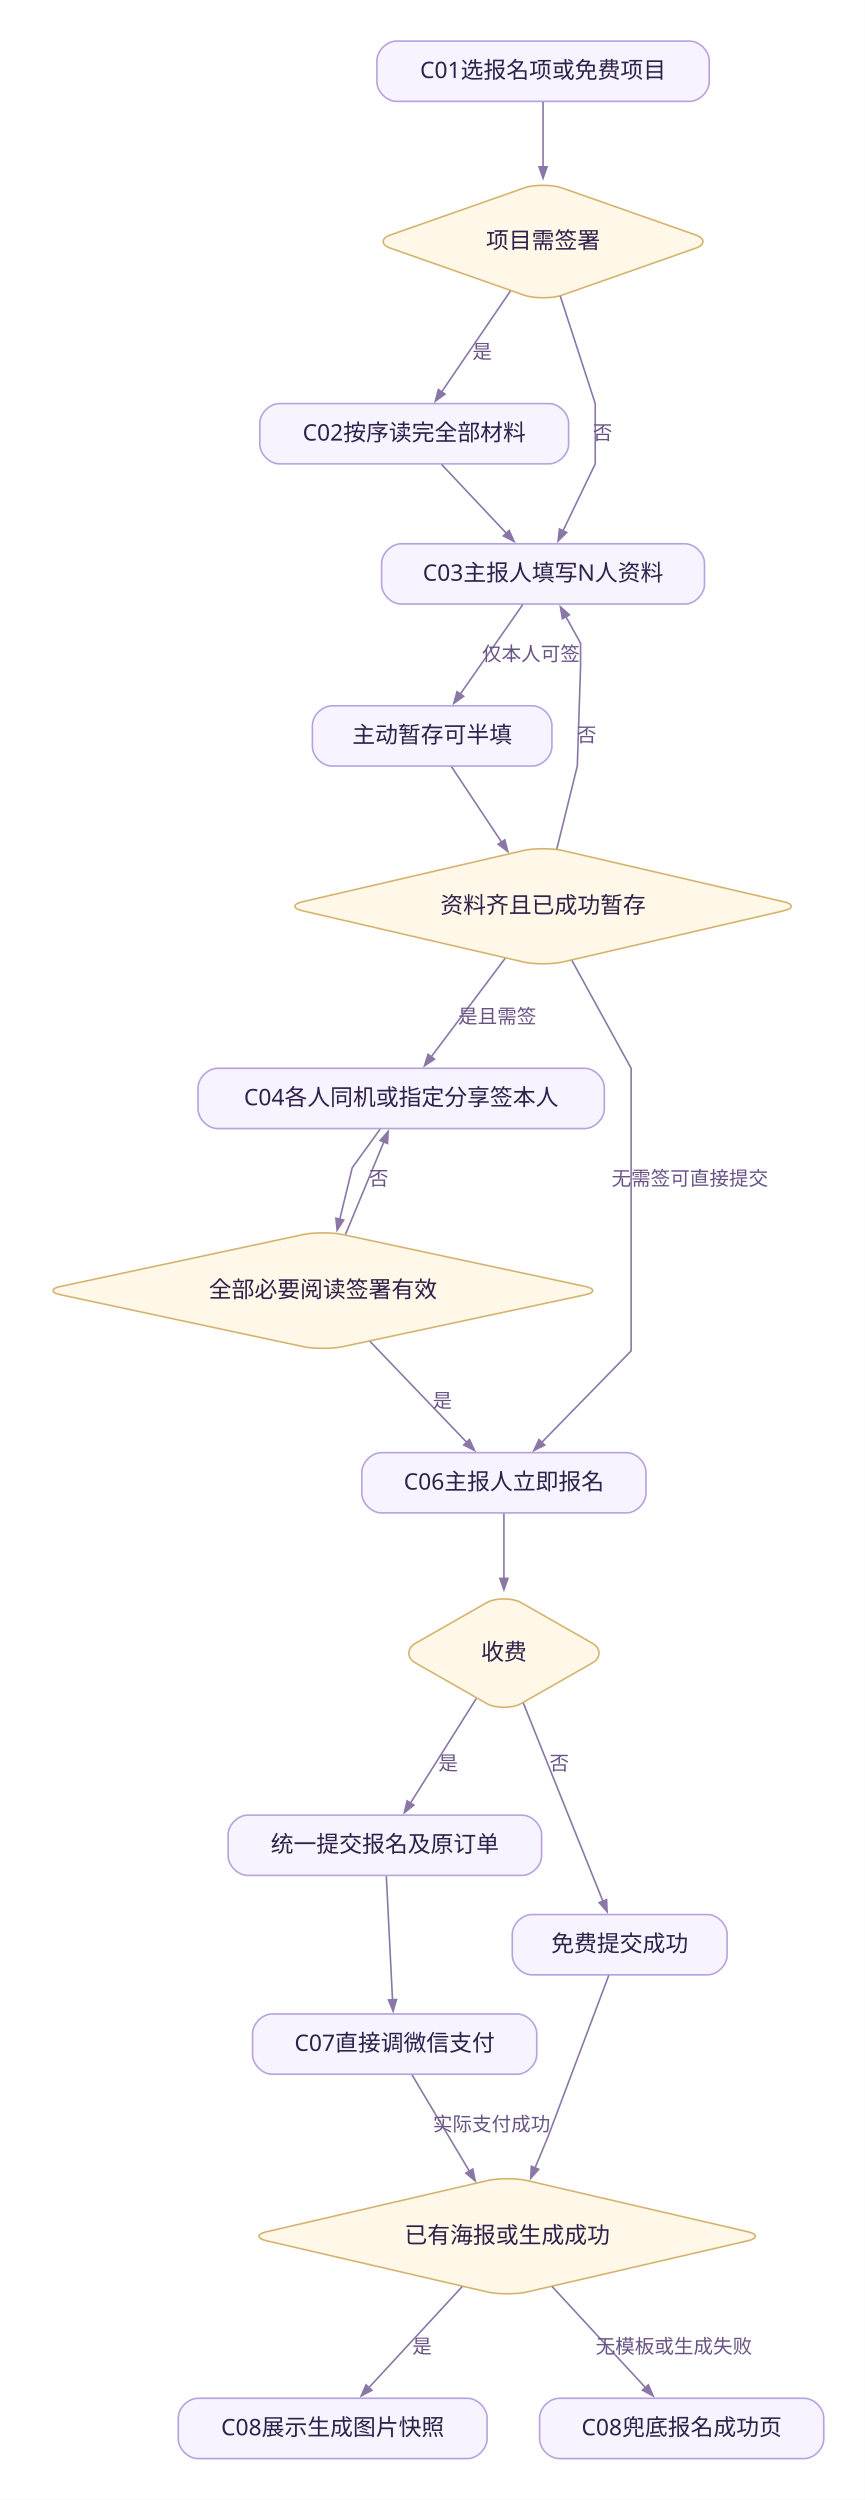
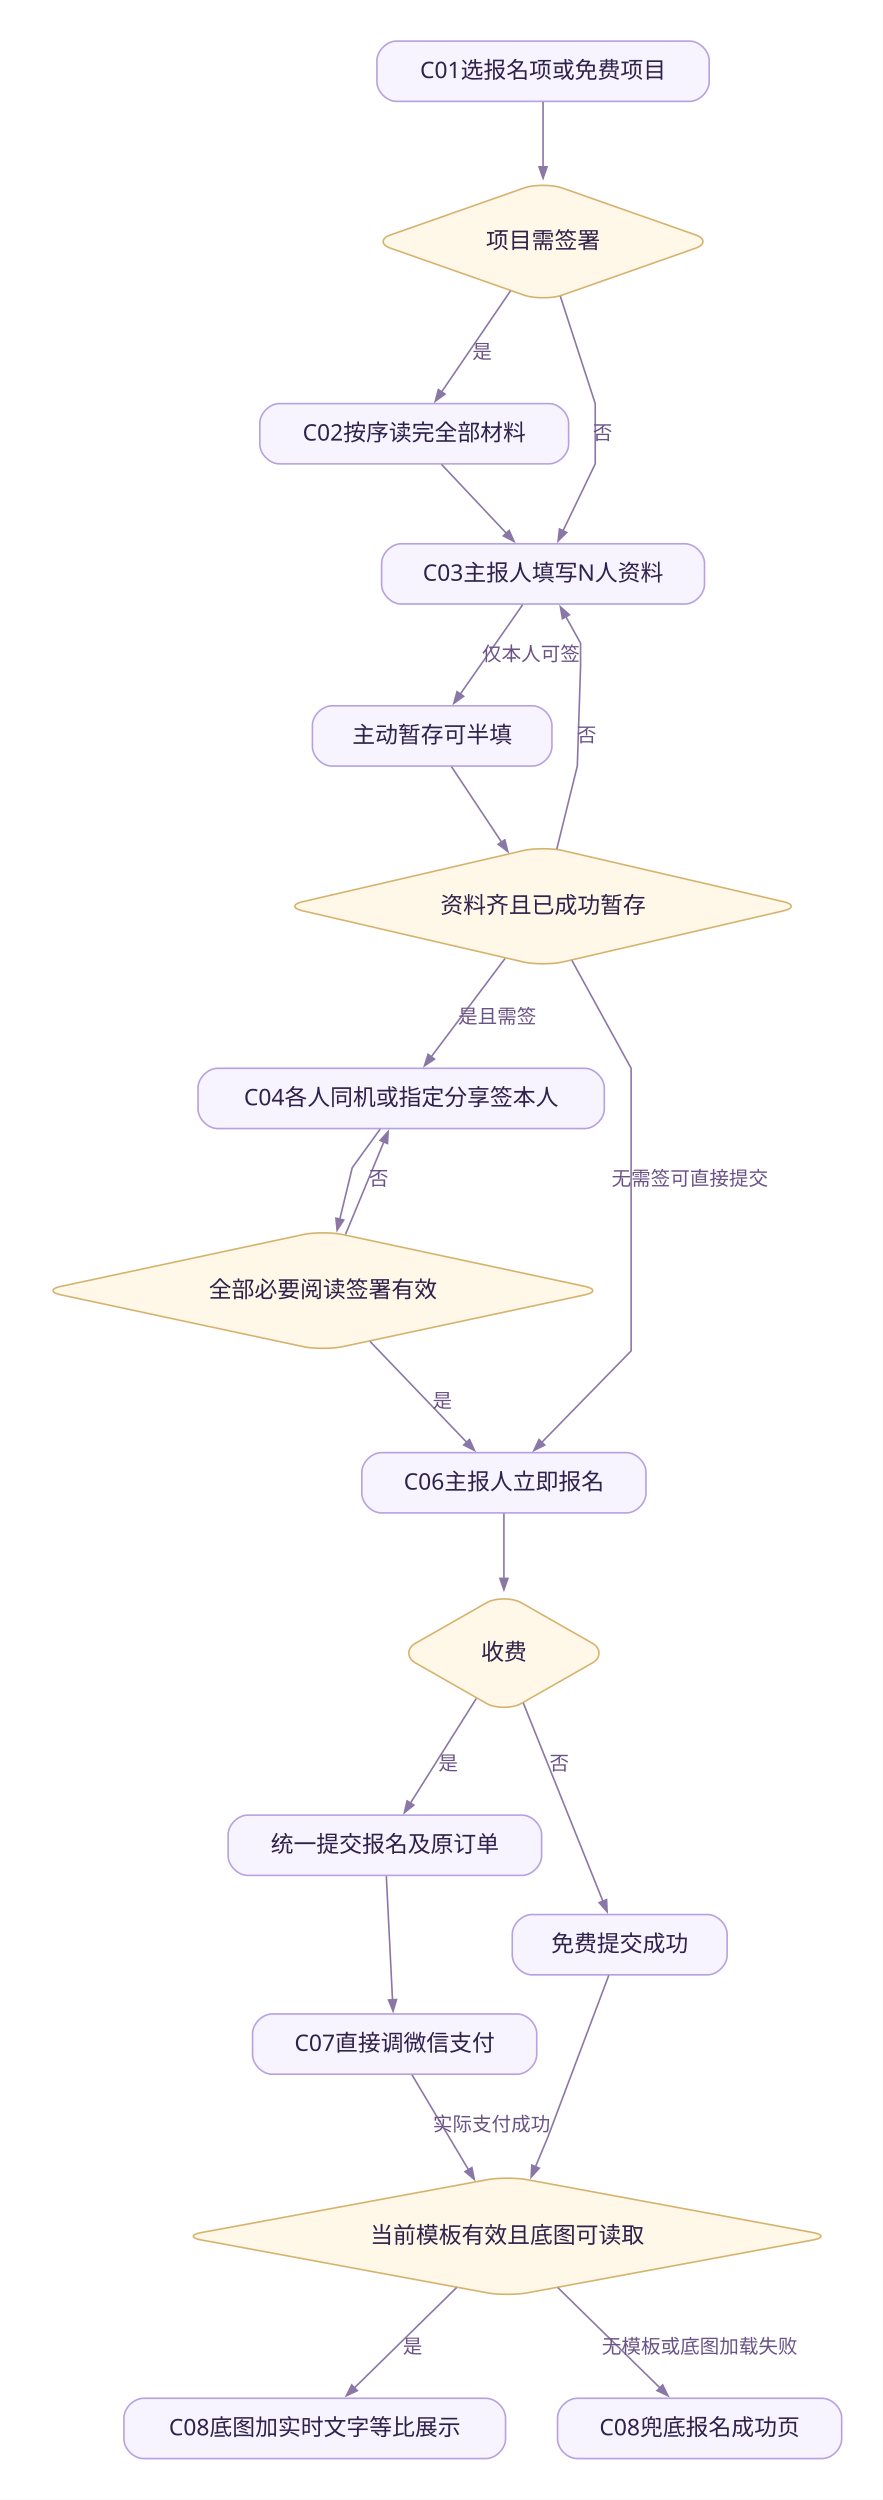
- <svg xmlns="http://www.w3.org/2000/svg" width="530pt" height="1533pt" viewBox="0.00 0.00 530.00 1533.00">
+ <svg xmlns="http://www.w3.org/2000/svg" width="541pt" height="1533pt" viewBox="0.00 0.00 541.00 1533.00">
  <g id="graph0" class="graph" transform="scale(1 1) rotate(0) translate(25.2 1507.6)">
-     <polygon fill="white" stroke="none" points="-25.2,25.2 -25.2,-1507.6 505.12,-1507.6 505.12,25.2 -25.2,25.2" />
+     <polygon fill="white" stroke="none" points="-25.2,25.2 -25.2,-1507.6 516.12,-1507.6 516.12,25.2 -25.2,25.2" />
    <g id="node1" class="node">
      <path fill="#f7f3ff" stroke="#b7a2df" d="M397.68,-1482.4C397.68,-1482.4 217.92,-1482.4 217.92,-1482.4 211.92,-1482.4 205.92,-1476.4 205.92,-1470.4 205.92,-1470.4 205.92,-1457.44 205.92,-1457.44 205.92,-1451.44 211.92,-1445.44 217.92,-1445.44 217.92,-1445.44 397.68,-1445.44 397.68,-1445.44 403.68,-1445.44 409.68,-1451.44 409.68,-1457.44 409.68,-1457.44 409.68,-1470.4 409.68,-1470.4 409.68,-1476.4 403.68,-1482.4 397.68,-1482.4" />
      <text xml:space="preserve" text-anchor="middle" x="307.8" y="-1459.72" font-family="PingFang SC" font-size="14.00" fill="#2e214a">C01选报名项或免费项目</text>
    </g>
    <g id="node2" class="node">
      <path fill="#fff7e8" stroke="#d6b36d" d="M296.48,-1392.46C296.48,-1392.46 214,-1363.46 214,-1363.46 208.34,-1361.47 208.34,-1357.49 214,-1355.5 214,-1355.5 296.48,-1326.5 296.48,-1326.5 302.14,-1324.51 313.46,-1324.51 319.12,-1326.5 319.12,-1326.5 401.6,-1355.5 401.6,-1355.5 407.26,-1357.49 407.26,-1361.47 401.6,-1363.46 401.6,-1363.46 319.12,-1392.46 319.12,-1392.46 313.46,-1394.45 302.14,-1394.45 296.48,-1392.46" />
      <text xml:space="preserve" text-anchor="middle" x="307.8" y="-1355.28" font-family="PingFang SC" font-size="14.00" fill="#2e214a">项目需签署</text>
    </g>
    <g id="edge1" class="edge">
      <path fill="none" stroke="#8a77a6" d="M307.8,-1445.08C307.8,-1433.96 307.8,-1419.13 307.8,-1404.99" />
      <polygon fill="#8a77a6" stroke="#8a77a6" points="310.25,-1405.29 307.8,-1398.29 305.35,-1405.29 310.25,-1405.29" />
    </g>
    <g id="node3" class="node">
      <path fill="#f7f3ff" stroke="#b7a2df" d="M311.48,-1260.12C311.48,-1260.12 146.12,-1260.12 146.12,-1260.12 140.12,-1260.12 134.12,-1254.12 134.12,-1248.12 134.12,-1248.12 134.12,-1235.16 134.12,-1235.16 134.12,-1229.16 140.12,-1223.16 146.12,-1223.16 146.12,-1223.16 311.48,-1223.16 311.48,-1223.16 317.48,-1223.16 323.48,-1229.16 323.48,-1235.16 323.48,-1235.16 323.48,-1248.12 323.48,-1248.12 323.48,-1254.12 317.48,-1260.12 311.48,-1260.12" />
      <text xml:space="preserve" text-anchor="middle" x="228.8" y="-1237.44" font-family="PingFang SC" font-size="14.00" fill="#2e214a">C02按序读完全部材料</text>
    </g>
    <g id="edge2" class="edge">
      <path fill="none" stroke="#8a77a6" d="M287.86,-1329.25C274.79,-1310.08 257.89,-1285.3 245.52,-1267.16" />
      <polygon fill="#8a77a6" stroke="#8a77a6" points="247.67,-1265.97 241.7,-1261.56 243.62,-1268.73 247.67,-1265.97" />
      <text xml:space="preserve" text-anchor="middle" x="270.43" y="-1287.72" font-family="PingFang SC" font-size="12.00" fill="#695385">是</text>
    </g>
    <g id="node4" class="node">
      <path fill="#f7f3ff" stroke="#b7a2df" d="M394.8,-1174.16C394.8,-1174.16 220.8,-1174.16 220.8,-1174.16 214.8,-1174.16 208.8,-1168.16 208.8,-1162.16 208.8,-1162.16 208.8,-1149.2 208.8,-1149.2 208.8,-1143.2 214.8,-1137.2 220.8,-1137.2 220.8,-1137.2 394.8,-1137.2 394.8,-1137.2 400.8,-1137.2 406.8,-1143.2 406.8,-1149.2 406.8,-1149.2 406.8,-1162.16 406.8,-1162.16 406.8,-1168.16 400.8,-1174.16 394.8,-1174.16" />
      <text xml:space="preserve" text-anchor="middle" x="307.8" y="-1151.48" font-family="PingFang SC" font-size="14.00" fill="#2e214a">C03主报人填写N人资料</text>
    </g>
    <g id="edge3" class="edge">
      <path fill="none" stroke="#8a77a6" d="M318.37,-1326C327.69,-1297.35 339.8,-1260.12 339.8,-1260.12 339.8,-1260.12 339.8,-1223.16 339.8,-1223.16 339.8,-1223.16 328.93,-1200.58 319.86,-1181.74" />
      <polygon fill="#8a77a6" stroke="#8a77a6" points="322.28,-1181.1 317.03,-1175.86 317.86,-1183.23 322.28,-1181.1" />
      <text xml:space="preserve" text-anchor="middle" x="344.3" y="-1238.04" font-family="PingFang SC" font-size="12.00" fill="#695385">否</text>
    </g>
    <g id="edge4" class="edge">
      <path fill="none" stroke="#8a77a6" d="M245.55,-1222.83C257.18,-1210.48 272.79,-1193.88 285.48,-1180.41" />
      <polygon fill="#8a77a6" stroke="#8a77a6" points="287.02,-1182.34 290.03,-1175.56 283.45,-1178.98 287.02,-1182.34" />
    </g>
    <g id="node5" class="node">
      <path fill="#f7f3ff" stroke="#b7a2df" d="M301.24,-1074.8C301.24,-1074.8 178.36,-1074.8 178.36,-1074.8 172.36,-1074.8 166.36,-1068.8 166.36,-1062.8 166.36,-1062.8 166.36,-1049.84 166.36,-1049.84 166.36,-1043.84 172.36,-1037.84 178.36,-1037.84 178.36,-1037.84 301.24,-1037.84 301.24,-1037.84 307.24,-1037.84 313.24,-1043.84 313.24,-1049.84 313.24,-1049.84 313.24,-1062.8 313.24,-1062.8 313.24,-1068.8 307.24,-1074.8 301.24,-1074.8" />
      <text xml:space="preserve" text-anchor="middle" x="239.8" y="-1052.12" font-family="PingFang SC" font-size="14.00" fill="#2e214a">主动暂存可半填</text>
    </g>
    <g id="edge5" class="edge">
      <path fill="none" stroke="#8a77a6" d="M295.33,-1136.82C284.59,-1121.45 268.99,-1099.12 257.06,-1082.03" />
      <polygon fill="#8a77a6" stroke="#8a77a6" points="259.08,-1080.64 253.06,-1076.3 255.06,-1083.45 259.08,-1080.64" />
      <text xml:space="preserve" text-anchor="middle" x="300.37" y="-1102.4" font-family="PingFang SC" font-size="12.00" fill="#695385">仅本人可签</text>
    </g>
    <g id="node6" class="node">
      <path fill="#fff7e8" stroke="#d6b36d" d="M296.11,-986.13C296.11,-986.13 160.01,-954.59 160.01,-954.59 154.17,-953.23 154.17,-950.53 160.01,-949.17 160.01,-949.17 296.11,-917.63 296.11,-917.63 301.95,-916.27 313.65,-916.27 319.49,-917.63 319.49,-917.63 455.59,-949.17 455.59,-949.17 461.43,-950.53 461.43,-953.23 455.59,-954.59 455.59,-954.59 319.49,-986.13 319.49,-986.13 313.65,-987.49 301.95,-987.49 296.11,-986.13" />
      <text xml:space="preserve" text-anchor="middle" x="307.8" y="-947.68" font-family="PingFang SC" font-size="14.00" fill="#2e214a">资料齐且已成功暂存</text>
    </g>
    <g id="edge6" class="edge">
      <path fill="none" stroke="#8a77a6" d="M251.64,-1037.48C260.17,-1024.64 271.98,-1006.84 282.58,-990.88" />
      <polygon fill="#8a77a6" stroke="#8a77a6" points="284.36,-992.62 286.19,-985.43 280.28,-989.91 284.36,-992.62" />
    </g>
    <g id="edge7" class="edge">
      <path fill="none" stroke="#8a77a6" d="M316.22,-986.95C322.06,-1010.58 328.8,-1037.84 328.8,-1037.84 328.8,-1037.84 330.8,-1098.8 330.8,-1098.8 330.8,-1098.8 330.8,-1113.2 330.8,-1113.2 330.8,-1113.2 326.6,-1120.77 321.79,-1129.45" />
      <polygon fill="#8a77a6" stroke="#8a77a6" points="319.67,-1128.21 318.42,-1135.52 323.96,-1130.59 319.67,-1128.21" />
      <text xml:space="preserve" text-anchor="middle" x="334.5" y="-1052.72" font-family="PingFang SC" font-size="12.00" fill="#695385">否</text>
    </g>
    <g id="node7" class="node">
      <path fill="#f7f3ff" stroke="#b7a2df" d="M333.36,-852.52C333.36,-852.52 108.24,-852.52 108.24,-852.52 102.24,-852.52 96.24,-846.52 96.24,-840.52 96.24,-840.52 96.24,-827.56 96.24,-827.56 96.24,-821.56 102.24,-815.56 108.24,-815.56 108.24,-815.56 333.36,-815.56 333.36,-815.56 339.36,-815.56 345.36,-821.56 345.36,-827.56 345.36,-827.56 345.36,-840.52 345.36,-840.52 345.36,-846.52 339.36,-852.52 333.36,-852.52" />
      <text xml:space="preserve" text-anchor="middle" x="220.8" y="-829.84" font-family="PingFang SC" font-size="14.00" fill="#2e214a">C04各人同机或指定分享签本人</text>
    </g>
    <g id="edge8" class="edge">
      <path fill="none" stroke="#8a77a6" d="M284.49,-919.84C270.27,-900.9 252.35,-877.05 239.15,-859.47" />
      <polygon fill="#8a77a6" stroke="#8a77a6" points="241.23,-858.16 235.06,-854.03 237.31,-861.1 241.23,-858.16" />
      <text xml:space="preserve" text-anchor="middle" x="279.69" y="-880.12" font-family="PingFang SC" font-size="12.00" fill="#695385">是且需签</text>
    </g>
    <g id="node9" class="node">
      <path fill="#f7f3ff" stroke="#b7a2df" d="M358.92,-616.84C358.92,-616.84 208.68,-616.84 208.68,-616.84 202.68,-616.84 196.68,-610.84 196.68,-604.84 196.68,-604.84 196.68,-591.88 196.68,-591.88 196.68,-585.88 202.68,-579.88 208.68,-579.88 208.68,-579.88 358.92,-579.88 358.92,-579.88 364.92,-579.88 370.92,-585.88 370.92,-591.88 370.92,-591.88 370.92,-604.84 370.92,-604.84 370.92,-610.84 364.92,-616.84 358.92,-616.84" />
      <text xml:space="preserve" text-anchor="middle" x="283.8" y="-594.16" font-family="PingFang SC" font-size="14.00" fill="#2e214a">C06主报人立即报名</text>
    </g>
    <g id="edge9" class="edge">
      <path fill="none" stroke="#8a77a6" d="M325.48,-918.67C341.23,-889.99 361.8,-852.52 361.8,-852.52 361.8,-852.52 361.8,-679.24 361.8,-679.24 361.8,-679.24 330.02,-646.7 307.03,-623.15" />
      <polygon fill="#8a77a6" stroke="#8a77a6" points="308.81,-621.47 302.17,-618.17 305.31,-624.89 308.81,-621.47" />
      <text xml:space="preserve" text-anchor="middle" x="397.8" y="-780.76" font-family="PingFang SC" font-size="12.00" fill="#695385">无需签可直接提交</text>
    </g>
    <g id="node8" class="node">
      <path fill="#fff7e8" stroke="#d6b36d" d="M161.07,-750.65C161.07,-750.65 11.73,-718.71 11.73,-718.71 5.87,-717.45 5.87,-714.95 11.73,-713.69 11.73,-713.69 161.07,-681.75 161.07,-681.75 166.93,-680.49 178.67,-680.49 184.53,-681.75 184.53,-681.75 333.87,-713.69 333.87,-713.69 339.73,-714.95 339.73,-717.45 333.87,-718.71 333.87,-718.71 184.53,-750.65 184.53,-750.65 178.67,-751.91 166.93,-751.91 161.07,-750.65" />
      <text xml:space="preserve" text-anchor="middle" x="172.8" y="-712" font-family="PingFang SC" font-size="14.00" fill="#2e214a">全部必要阅读签署有效</text>
    </g>
    <g id="edge10" class="edge">
      <path fill="none" stroke="#8a77a6" d="M207.9,-815.21C199.77,-803.97 190.8,-791.56 190.8,-791.56 190.8,-791.56 187.16,-776.51 183.15,-759.96" />
      <polygon fill="#8a77a6" stroke="#8a77a6" points="185.55,-759.47 181.52,-753.24 180.79,-760.62 185.55,-759.47" />
    </g>
    <g id="edge11" class="edge">
      <path fill="none" stroke="#8a77a6" d="M186.68,-750.7C194.17,-768.78 203.28,-790.76 210.2,-807.46" />
      <polygon fill="#8a77a6" stroke="#8a77a6" points="207.88,-808.27 212.83,-813.8 212.41,-806.39 207.88,-808.27" />
      <text xml:space="preserve" text-anchor="middle" x="207.01" y="-780.76" font-family="PingFang SC" font-size="12.00" fill="#695385">否</text>
    </g>
    <g id="edge12" class="edge">
      <path fill="none" stroke="#8a77a6" d="M201.67,-685.07C220.26,-665.67 244.06,-640.83 261.25,-622.89" />
      <polygon fill="#8a77a6" stroke="#8a77a6" points="262.69,-624.93 265.76,-618.18 259.15,-621.54 262.69,-624.93" />
      <text xml:space="preserve" text-anchor="middle" x="246.01" y="-644.44" font-family="PingFang SC" font-size="12.00" fill="#695385">是</text>
    </g>
    <g id="node10" class="node">
      <path fill="#fff7e8" stroke="#d6b36d" d="M273.38,-524.93C273.38,-524.93 229.42,-499.87 229.42,-499.87 224.21,-496.89 224.21,-490.95 229.42,-487.97 229.42,-487.97 273.38,-462.91 273.38,-462.91 278.59,-459.93 289.01,-459.93 294.22,-462.91 294.22,-462.91 338.18,-487.97 338.18,-487.97 343.39,-490.95 343.39,-496.89 338.18,-499.87 338.18,-499.87 294.22,-524.93 294.22,-524.93 289.01,-527.91 278.59,-527.91 273.38,-524.93" />
      <text xml:space="preserve" text-anchor="middle" x="283.8" y="-489.72" font-family="PingFang SC" font-size="14.00" fill="#2e214a">收费</text>
    </g>
    <g id="edge13" class="edge">
      <path fill="none" stroke="#8a77a6" d="M283.8,-579.52C283.8,-568.4 283.8,-553.57 283.8,-539.43" />
      <polygon fill="#8a77a6" stroke="#8a77a6" points="286.25,-539.73 283.8,-532.73 281.35,-539.73 286.25,-539.73" />
    </g>
    <g id="node11" class="node">
      <path fill="#f7f3ff" stroke="#b7a2df" d="M294.92,-394.56C294.92,-394.56 126.68,-394.56 126.68,-394.56 120.68,-394.56 114.68,-388.56 114.68,-382.56 114.68,-382.56 114.68,-369.6 114.68,-369.6 114.68,-363.6 120.68,-357.6 126.68,-357.6 126.68,-357.6 294.92,-357.6 294.92,-357.6 300.92,-357.6 306.92,-363.6 306.92,-369.6 306.92,-369.6 306.92,-382.56 306.92,-382.56 306.92,-388.56 300.92,-394.56 294.92,-394.56" />
      <text xml:space="preserve" text-anchor="middle" x="210.8" y="-371.88" font-family="PingFang SC" font-size="14.00" fill="#2e214a">统一提交报名及原订单</text>
    </g>
    <g id="edge14" class="edge">
      <path fill="none" stroke="#8a77a6" d="M266.87,-466.05C254.67,-446.7 238.34,-420.78 226.45,-401.91" />
      <polygon fill="#8a77a6" stroke="#8a77a6" points="228.58,-400.7 222.77,-396.08 224.43,-403.31 228.58,-400.7" />
      <text xml:space="preserve" text-anchor="middle" x="249.61" y="-422.16" font-family="PingFang SC" font-size="12.00" fill="#695385">是</text>
    </g>
    <g id="node13" class="node">
      <path fill="#f7f3ff" stroke="#b7a2df" d="M408.68,-333.6C408.68,-333.6 300.92,-333.6 300.92,-333.6 294.92,-333.6 288.92,-327.6 288.92,-321.6 288.92,-321.6 288.92,-308.64 288.92,-308.64 288.92,-302.64 294.92,-296.64 300.92,-296.64 300.92,-296.64 408.68,-296.64 408.68,-296.64 414.68,-296.64 420.68,-302.64 420.68,-308.64 420.68,-308.64 420.68,-321.6 420.68,-321.6 420.68,-327.6 414.68,-333.6 408.68,-333.6" />
      <text xml:space="preserve" text-anchor="middle" x="354.8" y="-310.92" font-family="PingFang SC" font-size="14.00" fill="#2e214a">免费提交成功</text>
    </g>
    <g id="edge15" class="edge">
      <path fill="none" stroke="#8a77a6" d="M295.68,-463.33C309.37,-429.25 331.62,-373.85 344.56,-341.61" />
      <polygon fill="#8a77a6" stroke="#8a77a6" points="346.75,-342.75 347.08,-335.34 342.2,-340.93 346.75,-342.75" />
      <text xml:space="preserve" text-anchor="middle" x="317.74" y="-422.16" font-family="PingFang SC" font-size="12.00" fill="#695385">否</text>
    </g>
    <g id="node12" class="node">
      <path fill="#f7f3ff" stroke="#b7a2df" d="M291.92,-272.64C291.92,-272.64 141.68,-272.64 141.68,-272.64 135.68,-272.64 129.68,-266.64 129.68,-260.64 129.68,-260.64 129.68,-247.68 129.68,-247.68 129.68,-241.68 135.68,-235.68 141.68,-235.68 141.68,-235.68 291.92,-235.68 291.92,-235.68 297.92,-235.68 303.92,-241.68 303.92,-247.68 303.92,-247.68 303.92,-260.64 303.92,-260.64 303.92,-266.64 297.92,-272.64 291.92,-272.64" />
      <text xml:space="preserve" text-anchor="middle" x="216.8" y="-249.96" font-family="PingFang SC" font-size="14.00" fill="#2e214a">C07直接调微信支付</text>
    </g>
    <g id="edge16" class="edge">
      <path fill="none" stroke="#8a77a6" d="M211.7,-357.13C212.71,-336.96 214.35,-304.07 215.5,-281.11" />
      <polygon fill="#8a77a6" stroke="#8a77a6" points="217.94,-281.47 215.84,-274.36 213.04,-281.22 217.94,-281.47" />
    </g>
    <g id="node14" class="node">
-       <path fill="#fff7e8" stroke="#d6b36d" d="M274.11,-170.57C274.11,-170.57 138.01,-139.03 138.01,-139.03 132.17,-137.67 132.17,-134.97 138.01,-133.61 138.01,-133.61 274.11,-102.07 274.11,-102.07 279.95,-100.71 291.65,-100.71 297.49,-102.07 297.49,-102.07 433.59,-133.61 433.59,-133.61 439.43,-134.97 439.43,-137.67 433.59,-139.03 433.59,-139.03 297.49,-170.57 297.49,-170.57 291.65,-171.93 279.95,-171.93 274.11,-170.57" />
-       <text xml:space="preserve" text-anchor="middle" x="285.8" y="-132.12" font-family="PingFang SC" font-size="14.00" fill="#2e214a">已有海报或生成成功</text>
+       <path fill="#fff7e8" stroke="#d6b36d" d="M274,-171.1C274,-171.1 97.8,-138.5 97.8,-138.5 91.9,-137.41 91.9,-135.23 97.8,-134.14 97.8,-134.14 274,-101.54 274,-101.54 279.9,-100.45 291.7,-100.45 297.6,-101.54 297.6,-101.54 473.8,-134.14 473.8,-134.14 479.7,-135.23 479.7,-137.41 473.8,-138.5 473.8,-138.5 297.6,-171.1 297.6,-171.1 291.7,-172.19 279.9,-172.19 274,-171.1" />
+       <text xml:space="preserve" text-anchor="middle" x="285.8" y="-132.12" font-family="PingFang SC" font-size="14.00" fill="#2e214a">当前模板有效且底图可读取</text>
    </g>
    <g id="edge17" class="edge">
-       <path fill="none" stroke="#8a77a6" d="M227.43,-235.31C236.79,-219.6 250.75,-196.17 262.67,-176.16" />
-       <polygon fill="#8a77a6" stroke="#8a77a6" points="264.7,-177.53 266.18,-170.26 260.49,-175.02 264.7,-177.53" />
+       <path fill="none" stroke="#8a77a6" d="M227.43,-235.31C236.66,-219.83 250.35,-196.84 262.15,-177.02" />
+       <polygon fill="#8a77a6" stroke="#8a77a6" points="264.15,-178.45 265.63,-171.19 259.94,-175.95 264.15,-178.45" />
      <text xml:space="preserve" text-anchor="middle" x="276.23" y="-200.88" font-family="PingFang SC" font-size="12.00" fill="#695385">实际支付成功</text>
    </g>
    <g id="edge18" class="edge">
-       <path fill="none" stroke="#8a77a6" d="M348.12,-296.37C335.81,-263.69 310.8,-197.28 310.8,-197.28 310.8,-197.28 307.23,-188.73 302.8,-178.08" />
-       <polygon fill="#8a77a6" stroke="#8a77a6" points="305.15,-177.37 300.2,-171.85 300.63,-179.26 305.15,-177.37" />
+       <path fill="none" stroke="#8a77a6" d="M348.12,-296.37C335.81,-263.69 310.8,-197.28 310.8,-197.28 310.8,-197.28 307.42,-189.17 303.14,-178.92" />
+       <polygon fill="#8a77a6" stroke="#8a77a6" points="305.45,-178.07 300.49,-172.55 300.92,-179.96 305.45,-178.07" />
    </g>
    <g id="node15" class="node">
-       <path fill="#f7f3ff" stroke="#b7a2df" d="M261.48,-36.96C261.48,-36.96 96.12,-36.96 96.12,-36.96 90.12,-36.96 84.12,-30.96 84.12,-24.96 84.12,-24.96 84.12,-12 84.12,-12 84.12,-6 90.12,0 96.12,0 96.12,0 261.48,0 261.48,0 267.48,0 273.48,-6 273.48,-12 273.48,-12 273.48,-24.96 273.48,-24.96 273.48,-30.96 267.48,-36.96 261.48,-36.96" />
-       <text xml:space="preserve" text-anchor="middle" x="178.8" y="-14.28" font-family="PingFang SC" font-size="14.00" fill="#2e214a">C08展示生成图片快照</text>
+       <path fill="#f7f3ff" stroke="#b7a2df" d="M272.8,-36.96C272.8,-36.96 62.8,-36.96 62.8,-36.96 56.8,-36.96 50.8,-30.96 50.8,-24.96 50.8,-24.96 50.8,-12 50.8,-12 50.8,-6 56.8,0 62.8,0 62.8,0 272.8,0 272.8,0 278.8,0 284.8,-6 284.8,-12 284.8,-12 284.8,-24.96 284.8,-24.96 284.8,-30.96 278.8,-36.96 272.8,-36.96" />
+       <text xml:space="preserve" text-anchor="middle" x="167.8" y="-14.28" font-family="PingFang SC" font-size="14.00" fill="#2e214a">C08底图加实时文字等比展示</text>
    </g>
    <g id="edge19" class="edge">
-       <path fill="none" stroke="#8a77a6" d="M258.24,-105.49C240.33,-86.09 217.3,-61.16 200.65,-43.13" />
-       <polygon fill="#8a77a6" stroke="#8a77a6" points="202.84,-41.9 196.29,-38.42 199.24,-45.22 202.84,-41.9" />
-       <text xml:space="preserve" text-anchor="middle" x="233.59" y="-64.56" font-family="PingFang SC" font-size="12.00" fill="#695385">是</text>
+       <path fill="none" stroke="#8a77a6" d="M254.8,-104.88C235.17,-85.61 210.15,-61.05 191.99,-43.22" />
+       <polygon fill="#8a77a6" stroke="#8a77a6" points="193.9,-41.67 187.19,-38.51 190.47,-45.17 193.9,-41.67" />
+       <text xml:space="preserve" text-anchor="middle" x="227.76" y="-64.56" font-family="PingFang SC" font-size="12.00" fill="#695385">是</text>
    </g>
    <g id="node16" class="node">
-       <path fill="#f7f3ff" stroke="#b7a2df" d="M467.92,-36.96C467.92,-36.96 317.68,-36.96 317.68,-36.96 311.68,-36.96 305.68,-30.96 305.68,-24.96 305.68,-24.96 305.68,-12 305.68,-12 305.68,-6 311.68,0 317.68,0 317.68,0 467.92,0 467.92,0 473.92,0 479.92,-6 479.92,-12 479.92,-12 479.92,-24.96 479.92,-24.96 479.92,-30.96 473.92,-36.96 467.92,-36.96" />
-       <text xml:space="preserve" text-anchor="middle" x="392.8" y="-14.28" font-family="PingFang SC" font-size="14.00" fill="#2e214a">C08兜底报名成功页</text>
+       <path fill="#f7f3ff" stroke="#b7a2df" d="M478.92,-36.96C478.92,-36.96 328.68,-36.96 328.68,-36.96 322.68,-36.96 316.68,-30.96 316.68,-24.96 316.68,-24.96 316.68,-12 316.68,-12 316.68,-6 322.68,0 328.68,0 328.68,0 478.92,0 478.92,0 484.92,0 490.92,-6 490.92,-12 490.92,-12 490.92,-24.96 490.92,-24.96 490.92,-30.96 484.92,-36.96 478.92,-36.96" />
+       <text xml:space="preserve" text-anchor="middle" x="403.8" y="-14.28" font-family="PingFang SC" font-size="14.00" fill="#2e214a">C08兜底报名成功页</text>
    </g>
    <g id="edge20" class="edge">
-       <path fill="none" stroke="#8a77a6" d="M313.36,-105.49C331.27,-86.09 354.3,-61.16 370.95,-43.13" />
-       <polygon fill="#8a77a6" stroke="#8a77a6" points="372.36,-45.22 375.31,-38.42 368.76,-41.9 372.36,-45.22" />
-       <text xml:space="preserve" text-anchor="middle" x="388.03" y="-64.56" font-family="PingFang SC" font-size="12.00" fill="#695385">无模板或生成失败</text>
+       <path fill="none" stroke="#8a77a6" d="M316.8,-104.88C336.43,-85.61 361.45,-61.05 379.61,-43.22" />
+       <polygon fill="#8a77a6" stroke="#8a77a6" points="381.13,-45.17 384.41,-38.51 377.7,-41.67 381.13,-45.17" />
+       <text xml:space="preserve" text-anchor="middle" x="403.84" y="-64.56" font-family="PingFang SC" font-size="12.00" fill="#695385">无模板或底图加载失败</text>
    </g>
  </g>
</svg>
